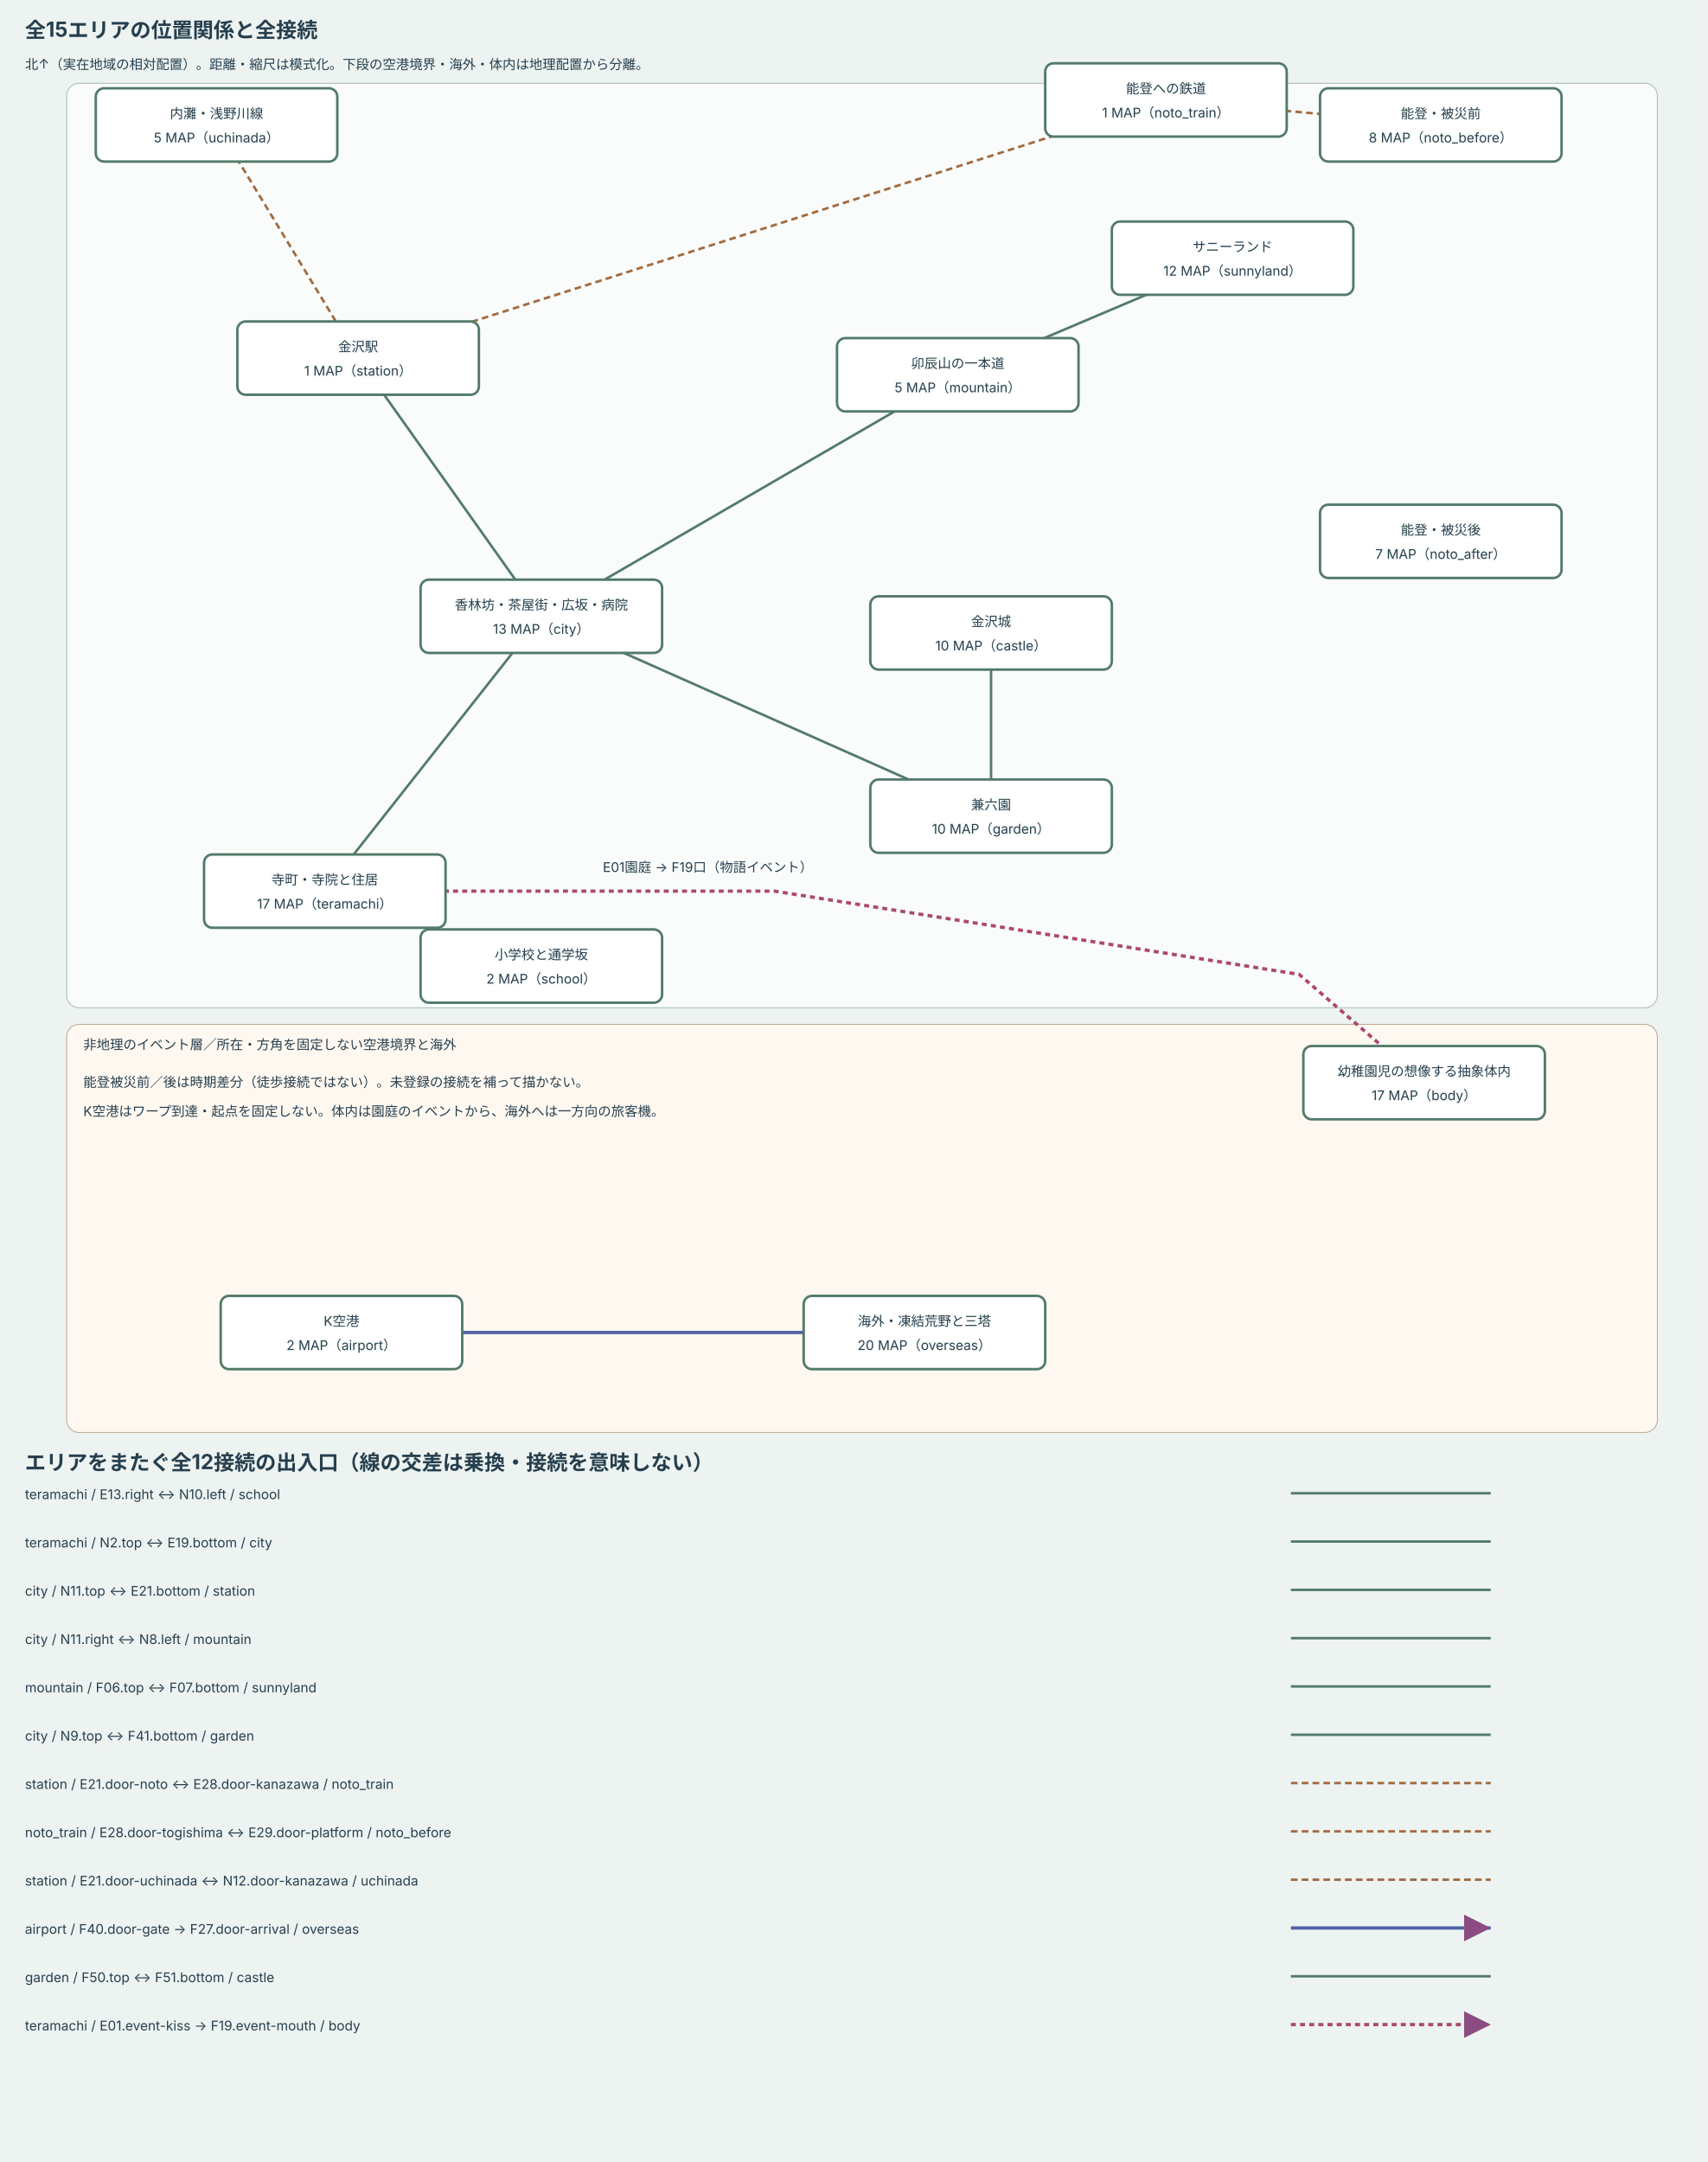
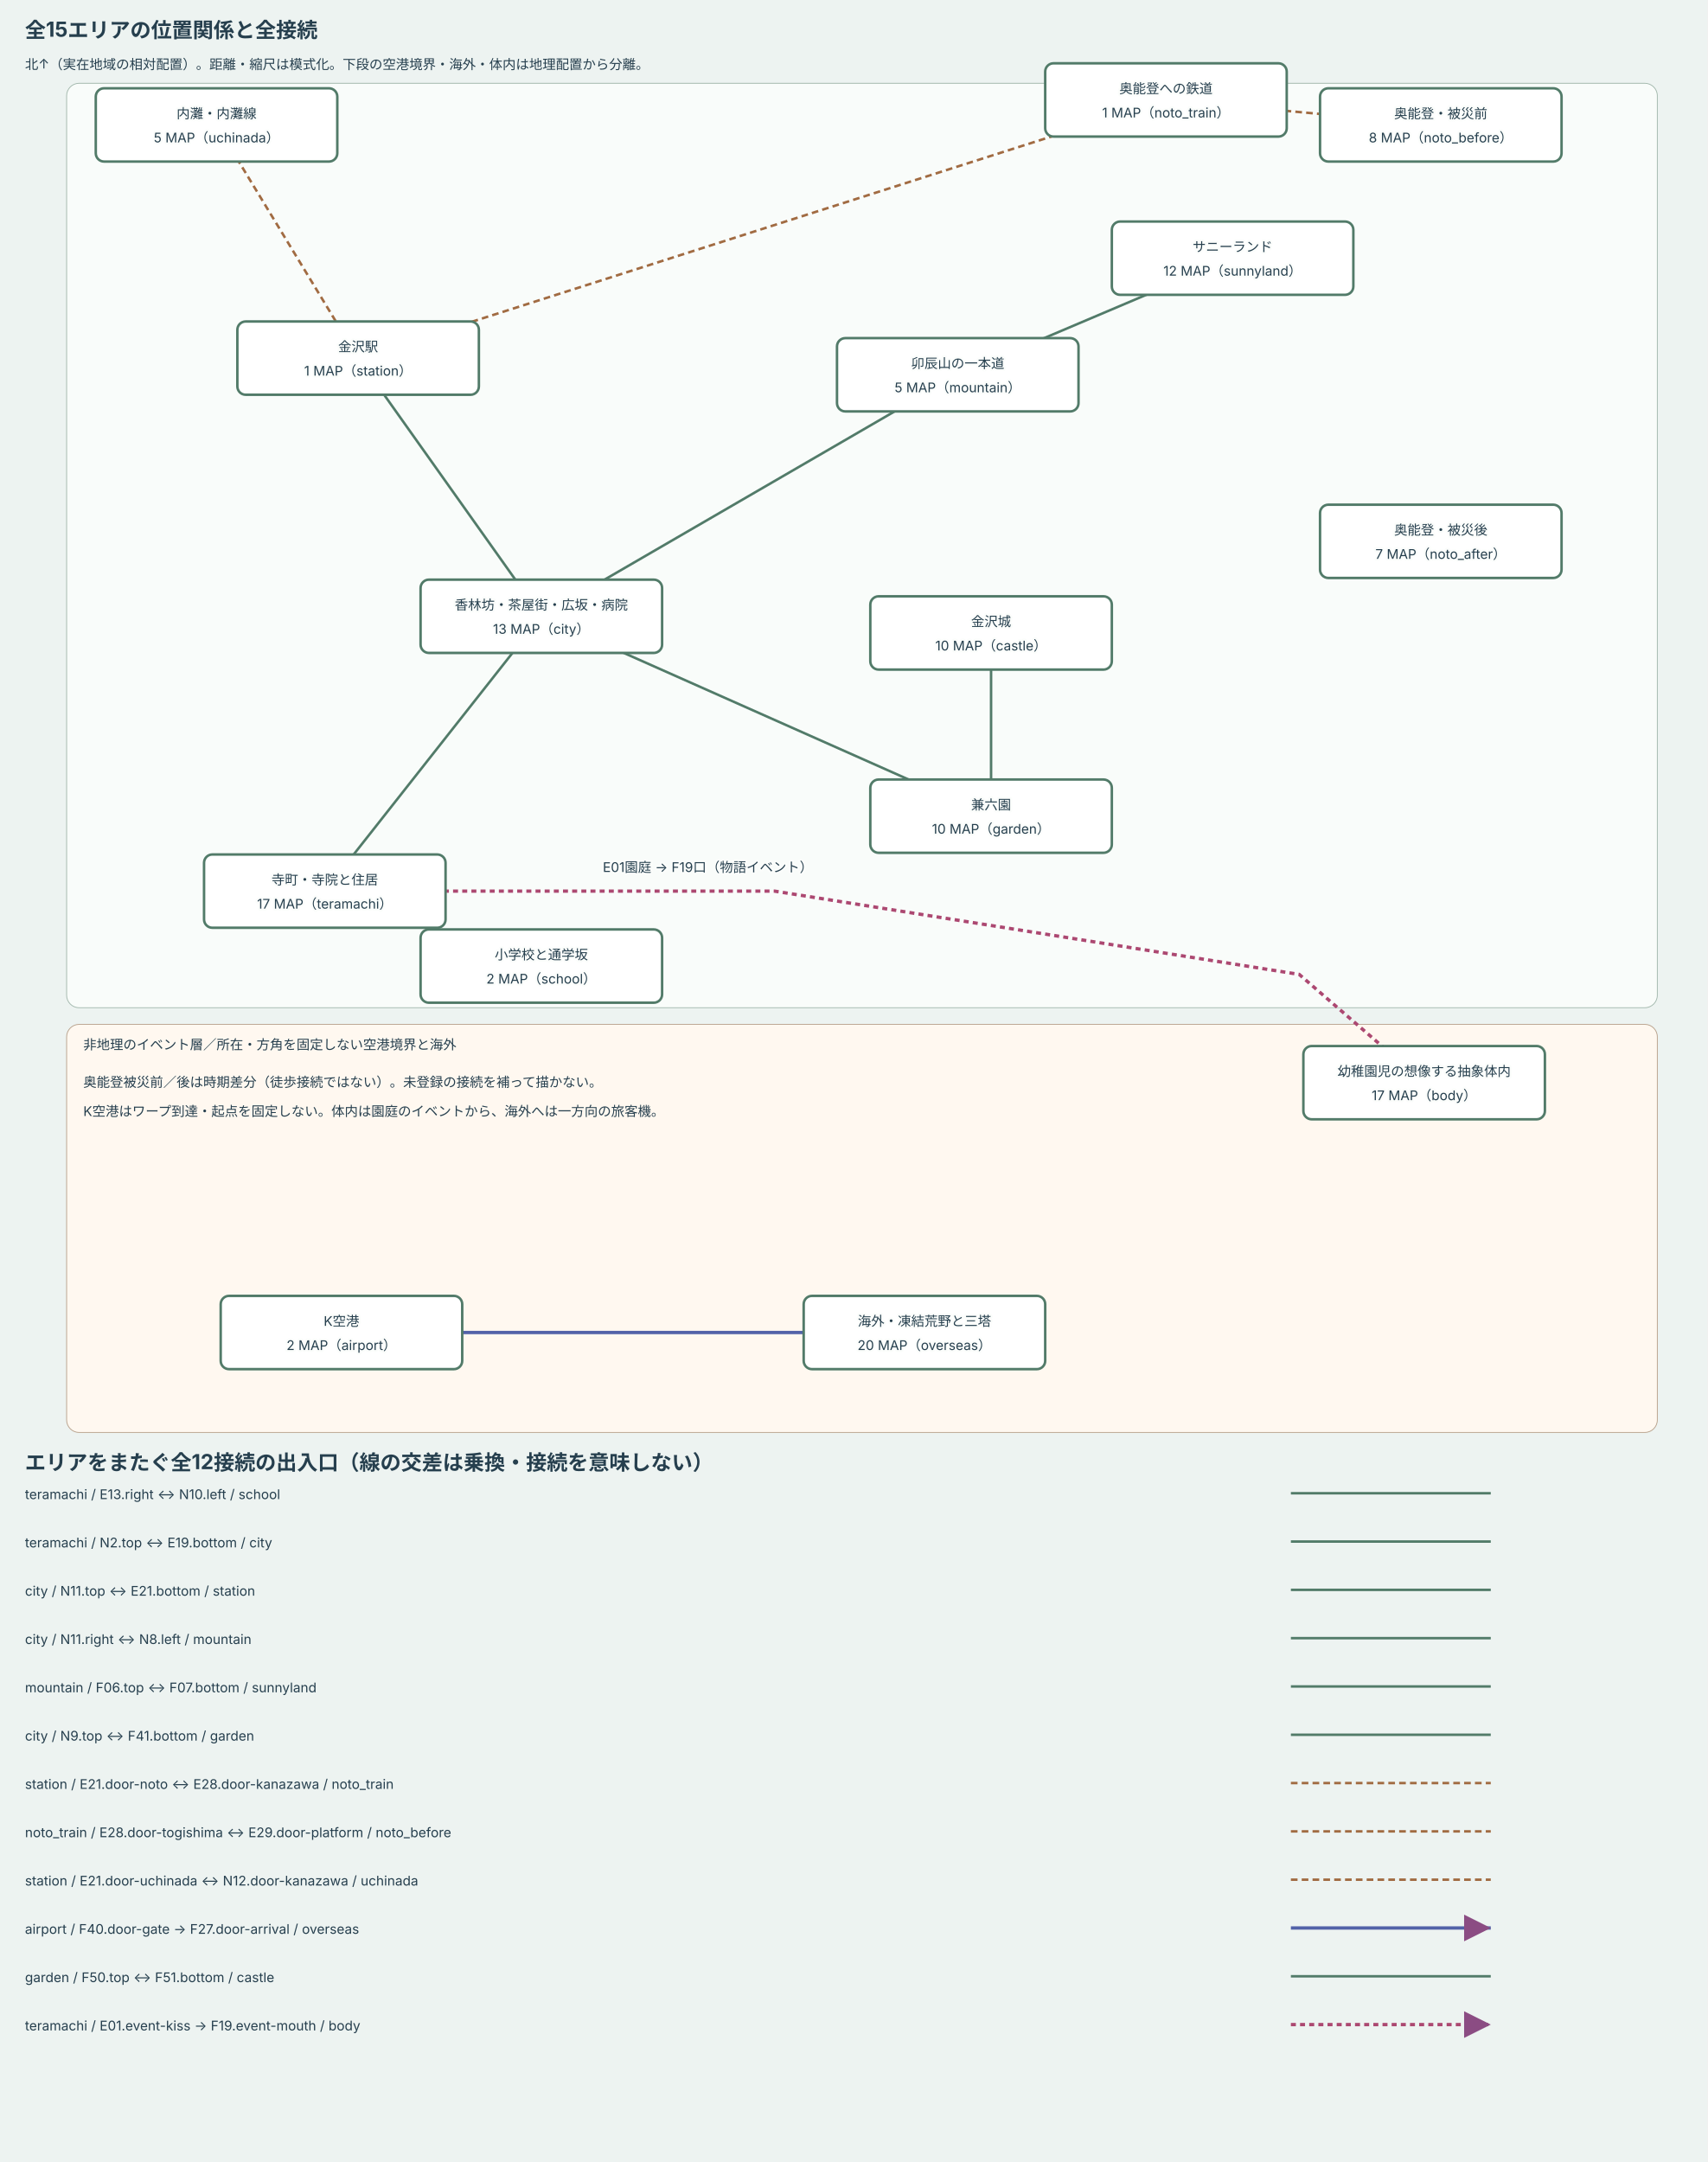
<svg xmlns="http://www.w3.org/2000/svg" width="2050" height="2596" viewBox="0 0 2050 2596" role="img">
  <defs>
    <marker id="directed-arrow" markerWidth="9" markerHeight="9" refX="8" refY="4" orient="auto">
      <path d="M0 0 L8 4 L0 8 Z" fill="#8b4c83" />
    </marker>
  </defs>
  <style>text{font-family:-apple-system,BlinkMacSystemFont,"Hiragino Sans",sans-serif;fill:#263f4e}.node{fill:#fff;stroke:#527b69;stroke-width:3}.ref{fill:#fff7eb;stroke:#ad8456;stroke-width:2}.edge{fill:none;stroke:#527b69;stroke-width:3}.door{fill:none;stroke:#a16b42;stroke-width:3;stroke-dasharray:8 5}.event{fill:none;stroke:#ac4871;stroke-width:4;stroke-dasharray:6 5}.oneway{fill:none;stroke:#5262a8;stroke-width:4}.id{font-size:21px;font-weight:bold;text-anchor:middle}.label{font-size:16px;text-anchor:middle;paint-order:stroke;stroke:#fbfdfb;stroke-width:5;stroke-linejoin:round}.note{font-size:16px}.small{font-size:14px}.heading{font-size:25px;font-weight:bold}</style>
  <rect width="2050" height="2596" fill="#edf3f1" />
  <text x="30" y="45" class="heading">全15エリアの位置関係と全接続</text>
  <text x="30" y="83" class="note">北↑（実在地域の相対配置）。距離・縮尺は模式化。下段の空港境界・海外・体内は地理配置から分離。</text>
  <rect x="80" y="100" width="1910" height="1110" rx="15" fill="#f9fcfa" stroke="#a4b9ae" />
  <rect x="80" y="1230" width="1910" height="490" rx="15" fill="#fff8f0" stroke="#b9a38e" />
  <text x="100" y="1260" class="note">非地理のイベント層／所在・方角を固定しない空港境界と海外</text>
  <path class="edge" data-reference-edge-id="E13.right&gt;N10.left:edge" data-kind="edge" data-from="E13" data-to="N10" data-from-port="right" data-to-port="left" d="M390 1070 L650 1160" />
  <path class="edge" data-reference-edge-id="N2.top&gt;E19.bottom:edge" data-kind="edge" data-from="N2" data-to="E19" data-from-port="top" data-to-port="bottom" d="M390 1070 L650 740" />
  <path class="edge" data-reference-edge-id="N11.top&gt;E21.bottom:edge" data-kind="edge" data-from="N11" data-to="E21" data-from-port="top" data-to-port="bottom" d="M650 740 L430 430" />
  <path class="edge" data-reference-edge-id="N11.right&gt;N8.left:edge" data-kind="edge" data-from="N11" data-to="N8" data-from-port="right" data-to-port="left" d="M650 740 L1150 450" />
  <path class="edge" data-reference-edge-id="F06.top&gt;F07.bottom:edge" data-kind="edge" data-from="F06" data-to="F07" data-from-port="top" data-to-port="bottom" d="M1150 450 L1480 310" />
  <path class="edge" data-reference-edge-id="N9.top&gt;F41.bottom:edge" data-kind="edge" data-from="N9" data-to="F41" data-from-port="top" data-to-port="bottom" d="M650 740 L1190 980" />
  <path class="door" data-reference-edge-id="E21.door-noto&gt;E28.door-kanazawa:door" data-kind="door" data-from="E21" data-to="E28" data-from-port="door-noto" data-to-port="door-kanazawa" d="M430 430 L1400 120" />
  <path class="door" data-reference-edge-id="E28.door-togishima&gt;E29.door-platform:door" data-kind="door" data-from="E28" data-to="E29" data-from-port="door-togishima" data-to-port="door-platform" d="M1400 120 L1730 150" />
  <path class="door" data-reference-edge-id="E21.door-uchinada&gt;N12.door-kanazawa:door" data-kind="door" data-from="E21" data-to="N12" data-from-port="door-uchinada" data-to-port="door-kanazawa" d="M430 430 L260 150" />
  <path class="oneway" data-reference-edge-id="F40.door-gate&gt;F27.door-arrival:oneway" data-kind="oneway" data-from="F40" data-to="F27" data-from-port="door-gate" data-to-port="door-arrival" d="M410 1600 L1110 1600" marker-end="url(#directed-arrow)" />
  <path class="edge" data-reference-edge-id="F50.top&gt;F51.bottom:edge" data-kind="edge" data-from="F50" data-to="F51" data-from-port="top" data-to-port="bottom" d="M1190 980 L1190 760" />
  <path class="event" data-reference-edge-id="E01.event-kiss&gt;F19.event-mouth:event" data-kind="event" data-from="E01" data-to="F19" data-from-port="event-kiss" data-to-port="event-mouth" d="M390 1070 L930 1070 L1560 1170 L1710 1300" marker-end="url(#directed-arrow)" />
  <text x="850" y="1047" class="label">E01園庭 → F19口（物語イベント）</text>
  <g data-area="teramachi">
    <rect x="245" y="1026" width="290" height="88" rx="10" fill="#fff" stroke="#527b69" stroke-width="3" />
    <text x="390" y="1062" class="label">寺町・寺院と住居</text>
    <text x="390" y="1091" class="label">17 MAP（teramachi）</text>
  </g>
  <g data-area="city">
    <rect x="505" y="696" width="290" height="88" rx="10" fill="#fff" stroke="#527b69" stroke-width="3" />
    <text x="650" y="732" class="label">香林坊・茶屋街・広坂・病院</text>
    <text x="650" y="761" class="label">13 MAP（city）</text>
  </g>
  <g data-area="station">
    <rect x="285" y="386" width="290" height="88" rx="10" fill="#fff" stroke="#527b69" stroke-width="3" />
    <text x="430" y="422" class="label">金沢駅</text>
    <text x="430" y="451" class="label">1 MAP（station）</text>
  </g>
  <g data-area="school">
    <rect x="505" y="1116" width="290" height="88" rx="10" fill="#fff" stroke="#527b69" stroke-width="3" />
    <text x="650" y="1152" class="label">小学校と通学坂</text>
    <text x="650" y="1181" class="label">2 MAP（school）</text>
  </g>
  <g data-area="mountain">
    <rect x="1005" y="406" width="290" height="88" rx="10" fill="#fff" stroke="#527b69" stroke-width="3" />
    <text x="1150" y="442" class="label">卯辰山の一本道</text>
    <text x="1150" y="471" class="label">5 MAP（mountain）</text>
  </g>
  <g data-area="sunnyland">
    <rect x="1335" y="266" width="290" height="88" rx="10" fill="#fff" stroke="#527b69" stroke-width="3" />
    <text x="1480" y="302" class="label">サニーランド</text>
    <text x="1480" y="331" class="label">12 MAP（sunnyland）</text>
  </g>
  <g data-area="uchinada">
    <rect x="115" y="106" width="290" height="88" rx="10" fill="#fff" stroke="#527b69" stroke-width="3" />
-     <text x="260" y="142" class="label">内灘・浅野川線</text>
+     <text x="260" y="142" class="label">内灘・内灘線</text>
    <text x="260" y="171" class="label">5 MAP（uchinada）</text>
  </g>
  <g data-area="noto_train">
    <rect x="1255" y="76" width="290" height="88" rx="10" fill="#fff" stroke="#527b69" stroke-width="3" />
-     <text x="1400" y="112" class="label">能登への鉄道</text>
+     <text x="1400" y="112" class="label">奥能登への鉄道</text>
    <text x="1400" y="141" class="label">1 MAP（noto_train）</text>
  </g>
  <g data-area="noto_before">
    <rect x="1585" y="106" width="290" height="88" rx="10" fill="#fff" stroke="#527b69" stroke-width="3" />
-     <text x="1730" y="142" class="label">能登・被災前</text>
+     <text x="1730" y="142" class="label">奥能登・被災前</text>
    <text x="1730" y="171" class="label">8 MAP（noto_before）</text>
  </g>
  <g data-area="noto_after">
    <rect x="1585" y="606" width="290" height="88" rx="10" fill="#fff" stroke="#527b69" stroke-width="3" />
-     <text x="1730" y="642" class="label">能登・被災後</text>
+     <text x="1730" y="642" class="label">奥能登・被災後</text>
    <text x="1730" y="671" class="label">7 MAP（noto_after）</text>
  </g>
  <g data-area="body">
    <rect x="1565" y="1256" width="290" height="88" rx="10" fill="#fff" stroke="#527b69" stroke-width="3" />
    <text x="1710" y="1292" class="label">幼稚園児の想像する抽象体内</text>
    <text x="1710" y="1321" class="label">17 MAP（body）</text>
  </g>
  <g data-area="airport">
    <rect x="265" y="1556" width="290" height="88" rx="10" fill="#fff" stroke="#527b69" stroke-width="3" />
    <text x="410" y="1592" class="label">K空港</text>
    <text x="410" y="1621" class="label">2 MAP（airport）</text>
  </g>
  <g data-area="overseas">
    <rect x="965" y="1556" width="290" height="88" rx="10" fill="#fff" stroke="#527b69" stroke-width="3" />
    <text x="1110" y="1592" class="label">海外・凍結荒野と三塔</text>
    <text x="1110" y="1621" class="label">20 MAP（overseas）</text>
  </g>
  <g data-area="garden">
    <rect x="1045" y="936" width="290" height="88" rx="10" fill="#fff" stroke="#527b69" stroke-width="3" />
    <text x="1190" y="972" class="label">兼六園</text>
    <text x="1190" y="1001" class="label">10 MAP（garden）</text>
  </g>
  <g data-area="castle">
    <rect x="1045" y="716" width="290" height="88" rx="10" fill="#fff" stroke="#527b69" stroke-width="3" />
    <text x="1190" y="752" class="label">金沢城</text>
    <text x="1190" y="781" class="label">10 MAP（castle）</text>
  </g>
-   <text x="100" y="1305" class="note">能登被災前／後は時期差分（徒歩接続ではない）。未登録の接続を補って描かない。</text>
+   <text x="100" y="1305" class="note">奥能登被災前／後は時期差分（徒歩接続ではない）。未登録の接続を補って描かない。</text>
  <text x="100" y="1340" class="note">K空港はワープ到達・起点を固定しない。体内は園庭のイベントから、海外へは一方向の旅客機。</text>
  <text x="30" y="1765" class="heading">エリアをまたぐ全12接続の出入口（線の交差は乗換・接続を意味しない）</text>
  <text x="30" y="1800" class="note">teramachi / E13.right ↔ N10.left / school</text>
  <path class="edge" data-edge-id="E13.right&gt;N10.left:edge" data-kind="edge" data-from="E13" data-to="N10" data-from-port="right" data-to-port="left" d="M1550 1793 L1790 1793" />
  <text x="30" y="1858" class="note">teramachi / N2.top ↔ E19.bottom / city</text>
  <path class="edge" data-edge-id="N2.top&gt;E19.bottom:edge" data-kind="edge" data-from="N2" data-to="E19" data-from-port="top" data-to-port="bottom" d="M1550 1851 L1790 1851" />
  <text x="30" y="1916" class="note">city / N11.top ↔ E21.bottom / station</text>
  <path class="edge" data-edge-id="N11.top&gt;E21.bottom:edge" data-kind="edge" data-from="N11" data-to="E21" data-from-port="top" data-to-port="bottom" d="M1550 1909 L1790 1909" />
  <text x="30" y="1974" class="note">city / N11.right ↔ N8.left / mountain</text>
  <path class="edge" data-edge-id="N11.right&gt;N8.left:edge" data-kind="edge" data-from="N11" data-to="N8" data-from-port="right" data-to-port="left" d="M1550 1967 L1790 1967" />
  <text x="30" y="2032" class="note">mountain / F06.top ↔ F07.bottom / sunnyland</text>
  <path class="edge" data-edge-id="F06.top&gt;F07.bottom:edge" data-kind="edge" data-from="F06" data-to="F07" data-from-port="top" data-to-port="bottom" d="M1550 2025 L1790 2025" />
  <text x="30" y="2090" class="note">city / N9.top ↔ F41.bottom / garden</text>
  <path class="edge" data-edge-id="N9.top&gt;F41.bottom:edge" data-kind="edge" data-from="N9" data-to="F41" data-from-port="top" data-to-port="bottom" d="M1550 2083 L1790 2083" />
  <text x="30" y="2148" class="note">station / E21.door-noto ↔ E28.door-kanazawa / noto_train</text>
  <path class="door" data-edge-id="E21.door-noto&gt;E28.door-kanazawa:door" data-kind="door" data-from="E21" data-to="E28" data-from-port="door-noto" data-to-port="door-kanazawa" d="M1550 2141 L1790 2141" />
  <text x="30" y="2206" class="note">noto_train / E28.door-togishima ↔ E29.door-platform / noto_before</text>
  <path class="door" data-edge-id="E28.door-togishima&gt;E29.door-platform:door" data-kind="door" data-from="E28" data-to="E29" data-from-port="door-togishima" data-to-port="door-platform" d="M1550 2199 L1790 2199" />
  <text x="30" y="2264" class="note">station / E21.door-uchinada ↔ N12.door-kanazawa / uchinada</text>
  <path class="door" data-edge-id="E21.door-uchinada&gt;N12.door-kanazawa:door" data-kind="door" data-from="E21" data-to="N12" data-from-port="door-uchinada" data-to-port="door-kanazawa" d="M1550 2257 L1790 2257" />
  <text x="30" y="2322" class="note">airport / F40.door-gate → F27.door-arrival / overseas</text>
  <path class="oneway" data-edge-id="F40.door-gate&gt;F27.door-arrival:oneway" data-kind="oneway" data-from="F40" data-to="F27" data-from-port="door-gate" data-to-port="door-arrival" d="M1550 2315 L1790 2315" marker-end="url(#directed-arrow)" />
  <text x="30" y="2380" class="note">garden / F50.top ↔ F51.bottom / castle</text>
  <path class="edge" data-edge-id="F50.top&gt;F51.bottom:edge" data-kind="edge" data-from="F50" data-to="F51" data-from-port="top" data-to-port="bottom" d="M1550 2373 L1790 2373" />
  <text x="30" y="2438" class="note">teramachi / E01.event-kiss → F19.event-mouth / body</text>
  <path class="event" data-edge-id="E01.event-kiss&gt;F19.event-mouth:event" data-kind="event" data-from="E01" data-to="F19" data-from-port="event-kiss" data-to-port="event-mouth" d="M1550 2431 L1790 2431" marker-end="url(#directed-arrow)" />
</svg>
